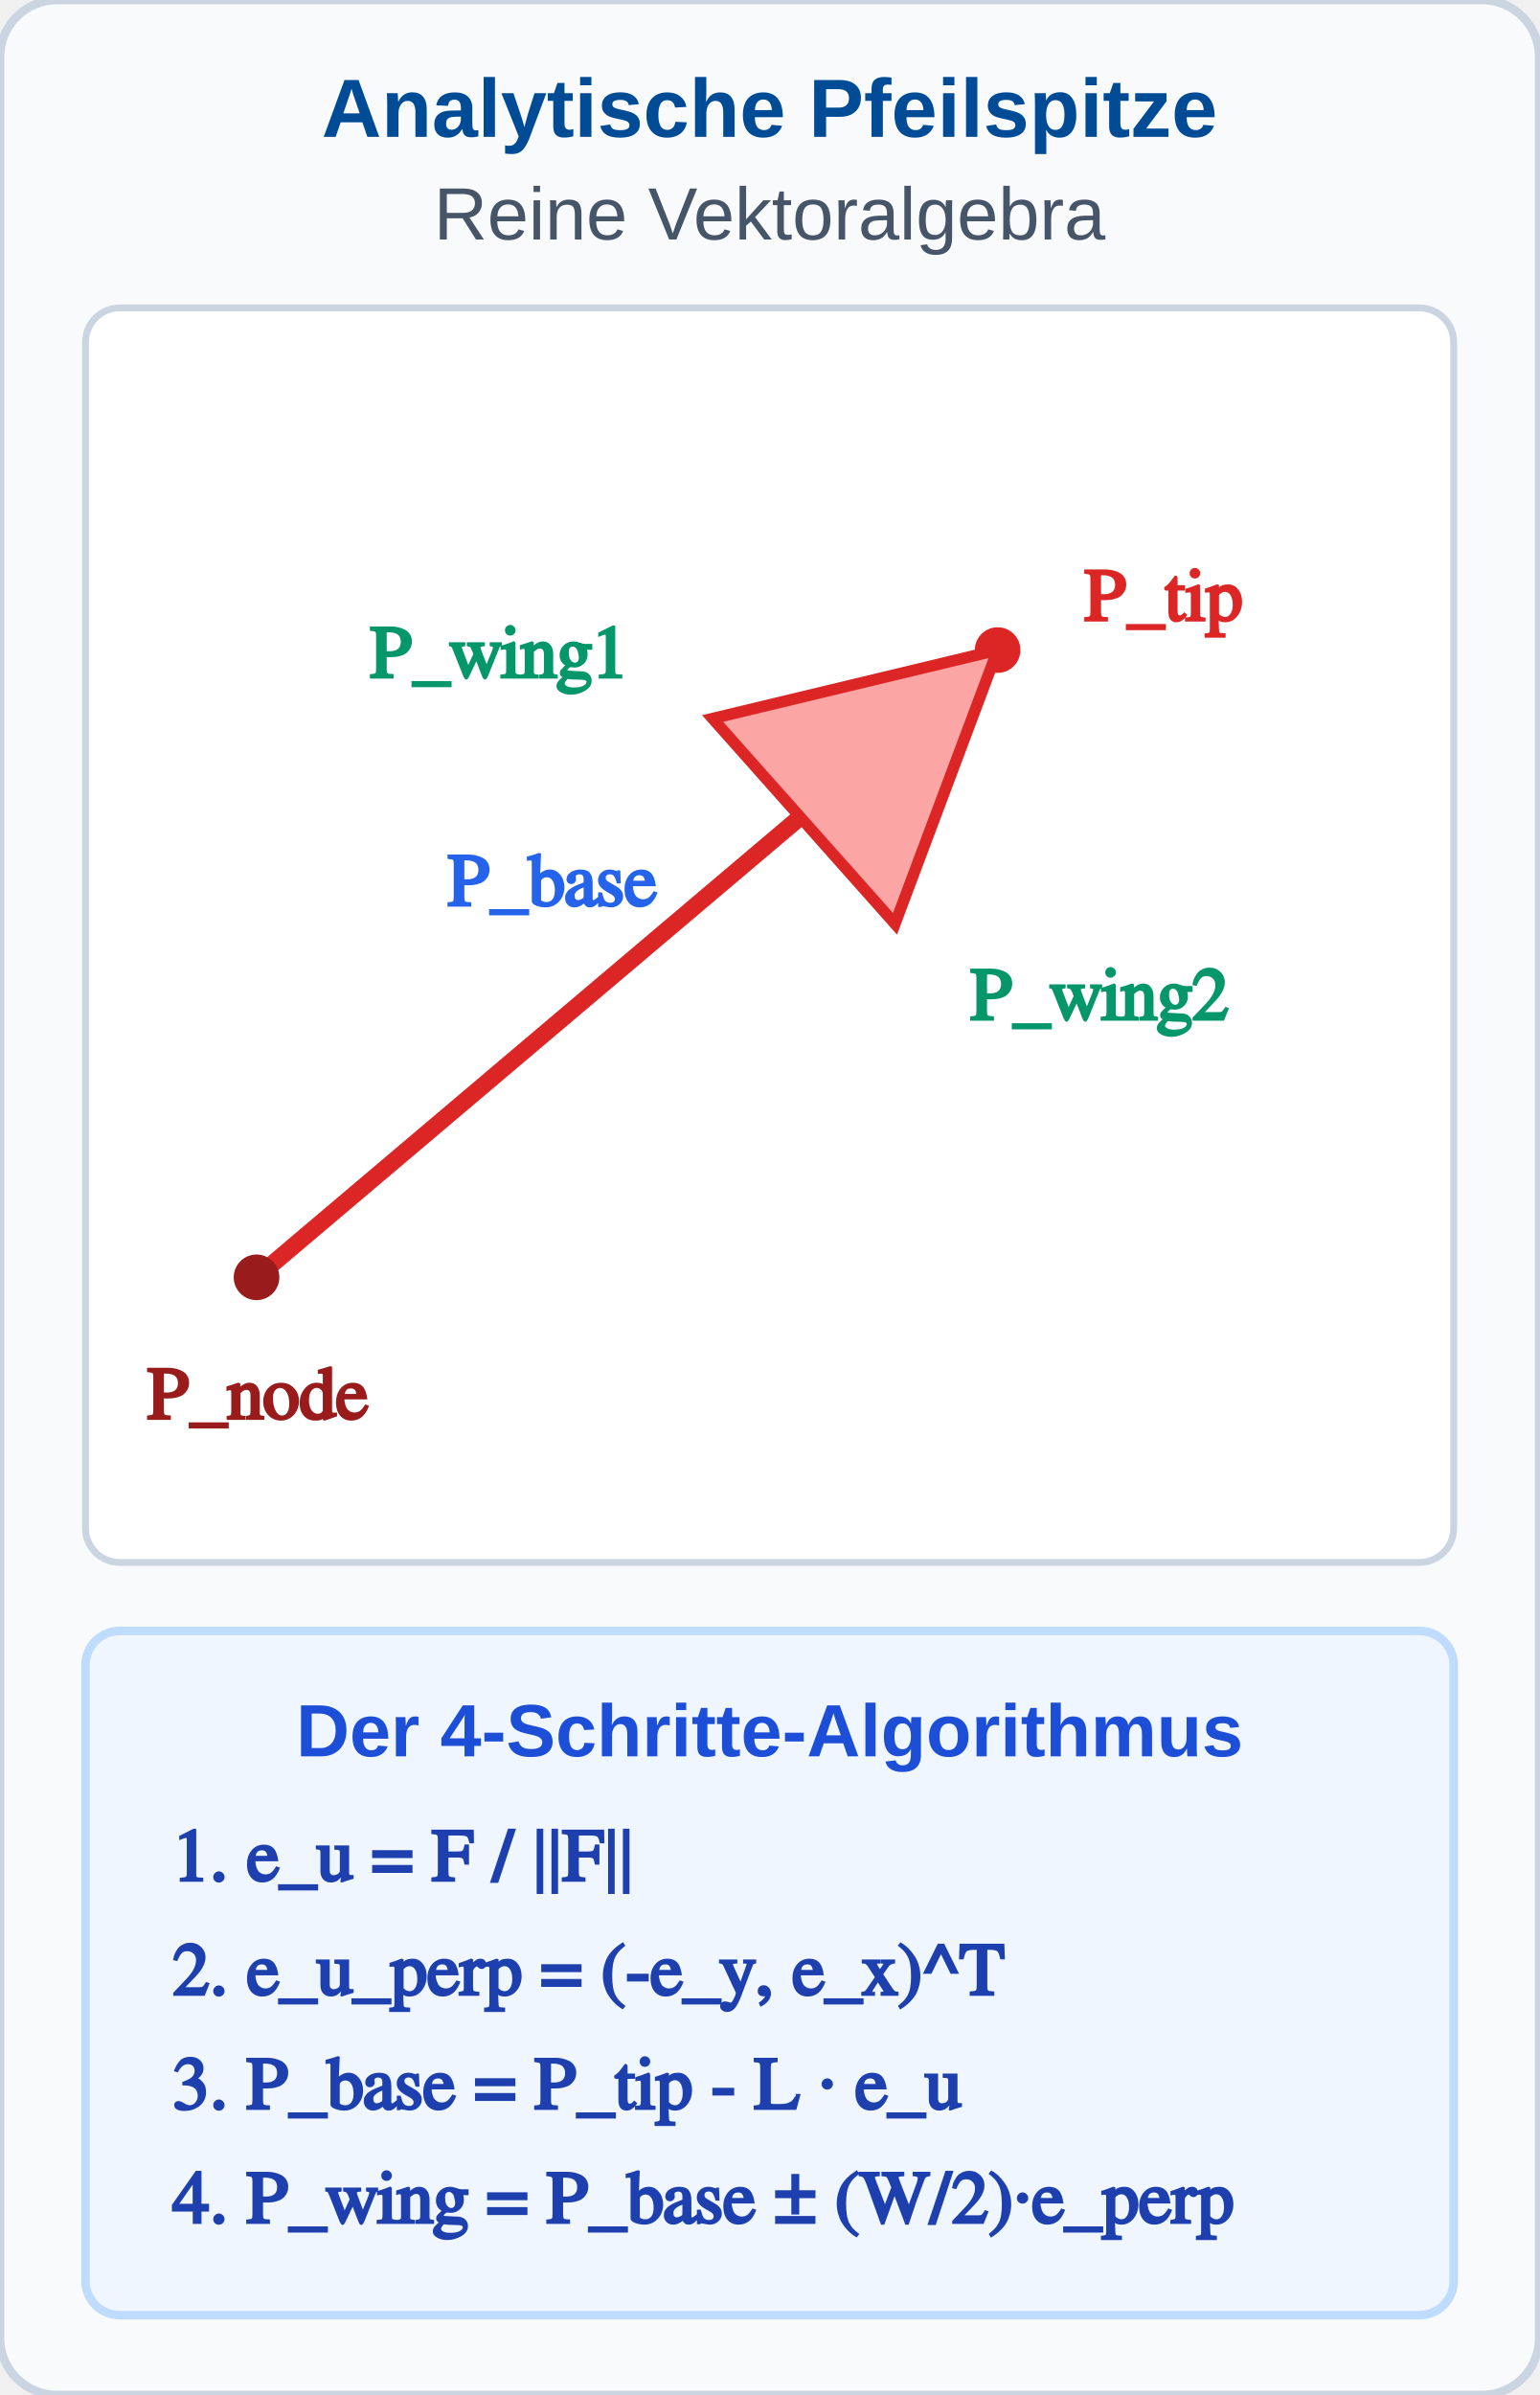
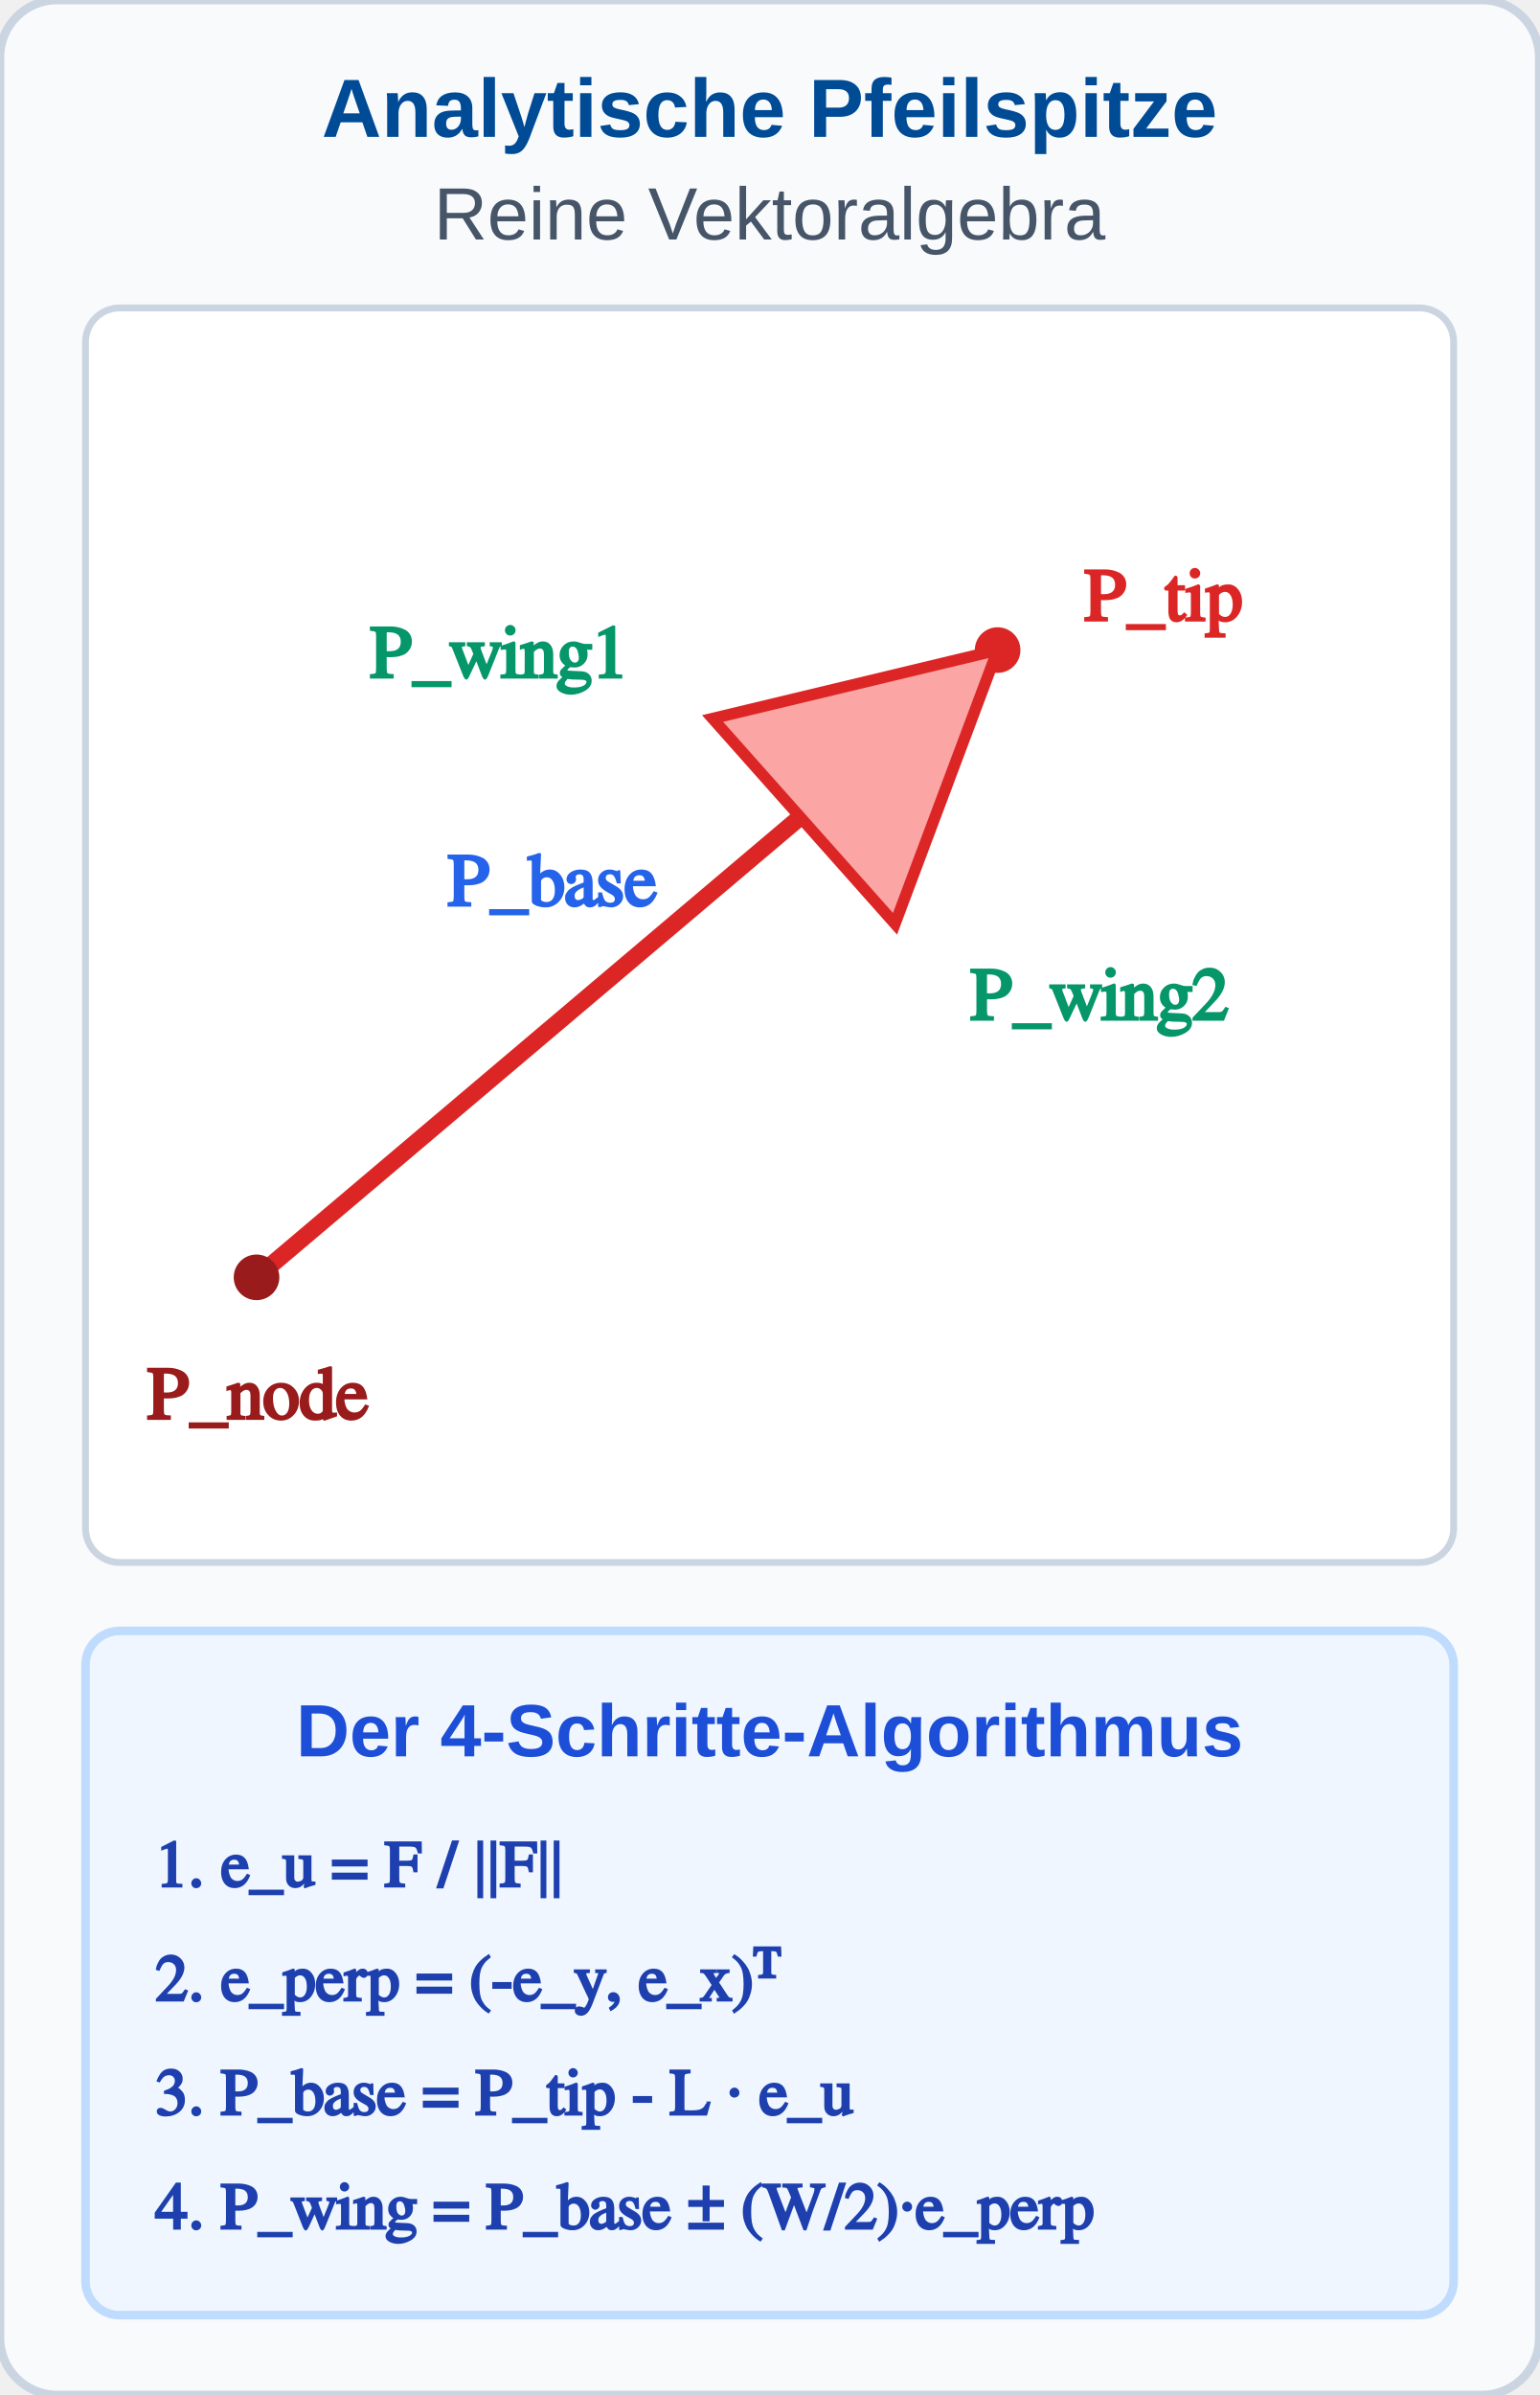
<svg xmlns="http://www.w3.org/2000/svg" viewBox="0 0 270 420" width="270" height="420">
  <defs>
    <style>
      .hdr { font-family: 'Segoe UI', Arial, sans-serif; font-size: 14.5px; font-weight: bold; fill: #004B96; text-anchor: middle; }
      .sub { font-family: 'Segoe UI', Arial, sans-serif; font-size: 13px; fill: #475569; text-anchor: middle; }
      .lbl { font-family: 'Segoe UI', Arial, sans-serif; font-size: 13px; font-weight: bold; text-anchor: middle; }
      .desc { font-family: 'Segoe UI', Arial, sans-serif; font-size: 13px; fill: #334155; text-anchor: middle; }
      .math { font-family: 'Cambria Math', serif; font-size: 13px; font-weight: bold; }
    </style>
  </defs>
  <rect width="270" height="420" rx="10" fill="#f8fafc" stroke="#cbd5e1" stroke-width="1.5" />
  <text x="135" y="24" class="hdr">Analytische Pfeilspitze</text>
  <text x="135" y="42" class="sub">Reine Vektoralgebra</text>
  <g transform="translate(15, 54)">
    <rect width="240" height="220" rx="6" fill="#ffffff" stroke="#cbd5e1" stroke-width="1.2" />
    <line x1="30" y1="170" x2="160" y2="60" stroke="#dc2626" stroke-width="3" />
    <circle cx="30" cy="170" r="4" fill="#991b1b" />
    <text x="30" y="195" class="math" style="fill: #991b1b; text-anchor: middle;">P_node</text>
    <circle cx="160" cy="60" r="4" fill="#dc2626" />
    <text x="175" y="55" class="math" style="fill: #dc2626; text-anchor: start;">P_tip</text>
    <circle cx="128" cy="88" r="3" fill="#2563eb" />
    <text x="100" y="105" class="math" style="fill: #2563eb; text-anchor: end;">P_base</text>
    <polygon points="160,60 110,72 142,108" fill="#fca5a5" stroke="#dc2626" stroke-width="2" />
    <text x="95" y="65" class="math" style="fill: #059669; text-anchor: end;">P_wing1</text>
    <text x="155" y="125" class="math" style="fill: #059669; text-anchor: start;">P_wing2</text>
  </g>
  <g transform="translate(15, 286)">
    <rect width="240" height="120" rx="6" fill="#eff6ff" stroke="#bfdbfe" stroke-width="1.5" />
    <text x="120" y="22" class="lbl" style="fill: #1d4ed8;">Der 4-Schritte-Algorithmus</text>
-     <text x="15" y="44" class="math" style="fill: #1e40af;">1. e_u = F / ||F||</text>
-     <text x="15" y="64" class="math" style="fill: #1e40af;">2. e_u_perp = (-e_y, e_x)^T</text>
-     <text x="15" y="84" class="math" style="fill: #1e40af;">3. P_base = P_tip - L · e_u</text>
-     <text x="15" y="104" class="math" style="fill: #1e40af;">4. P_wing = P_base ± (W/2)·e_perp</text>
+     <text x="12" y="45" class="math" style="font-size: 11.5px; fill: #1e40af;">1. e_u = F / ||F||</text>
+     <text x="12" y="65" class="math" style="font-size: 11.5px; fill: #1e40af;">2. e_perp = (-e_y, e_x)ᵀ</text>
+     <text x="12" y="85" class="math" style="font-size: 11.5px; fill: #1e40af;">3. P_base = P_tip - L · e_u</text>
+     <text x="12" y="105" class="math" style="font-size: 11.5px; fill: #1e40af;">4. P_wing = P_base ± (W/2)·e_perp</text>
  </g>
</svg>
